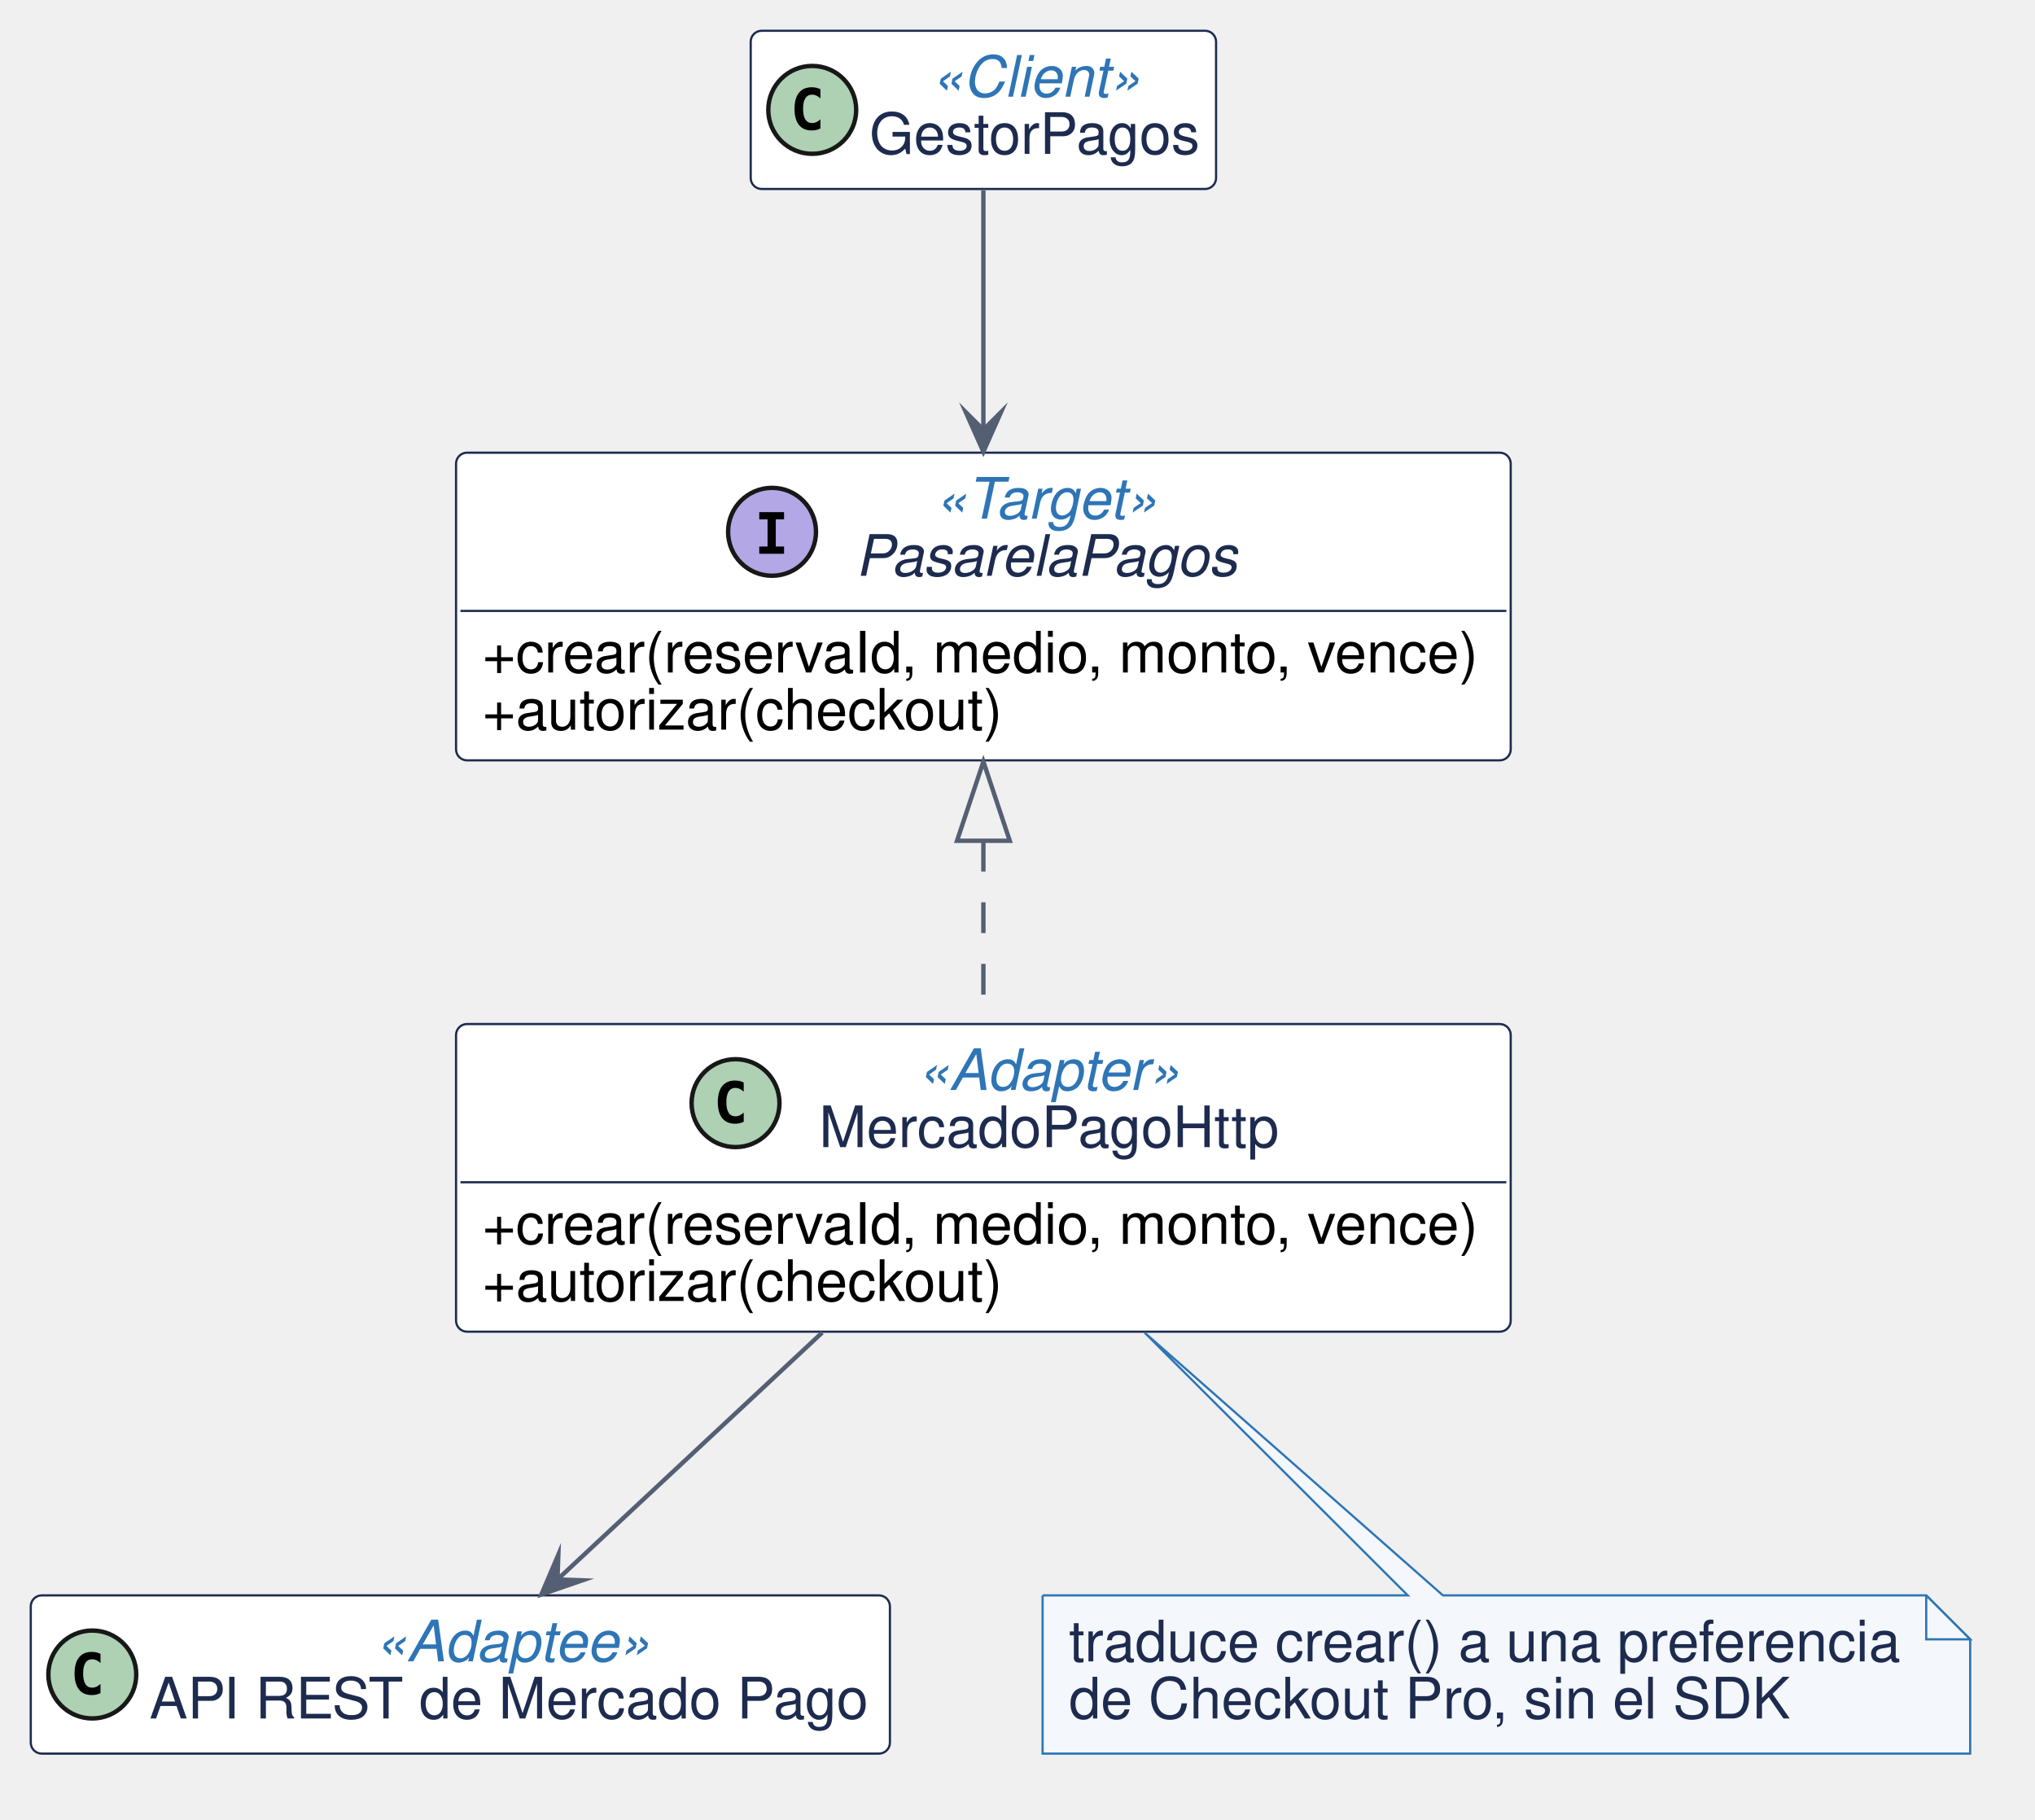
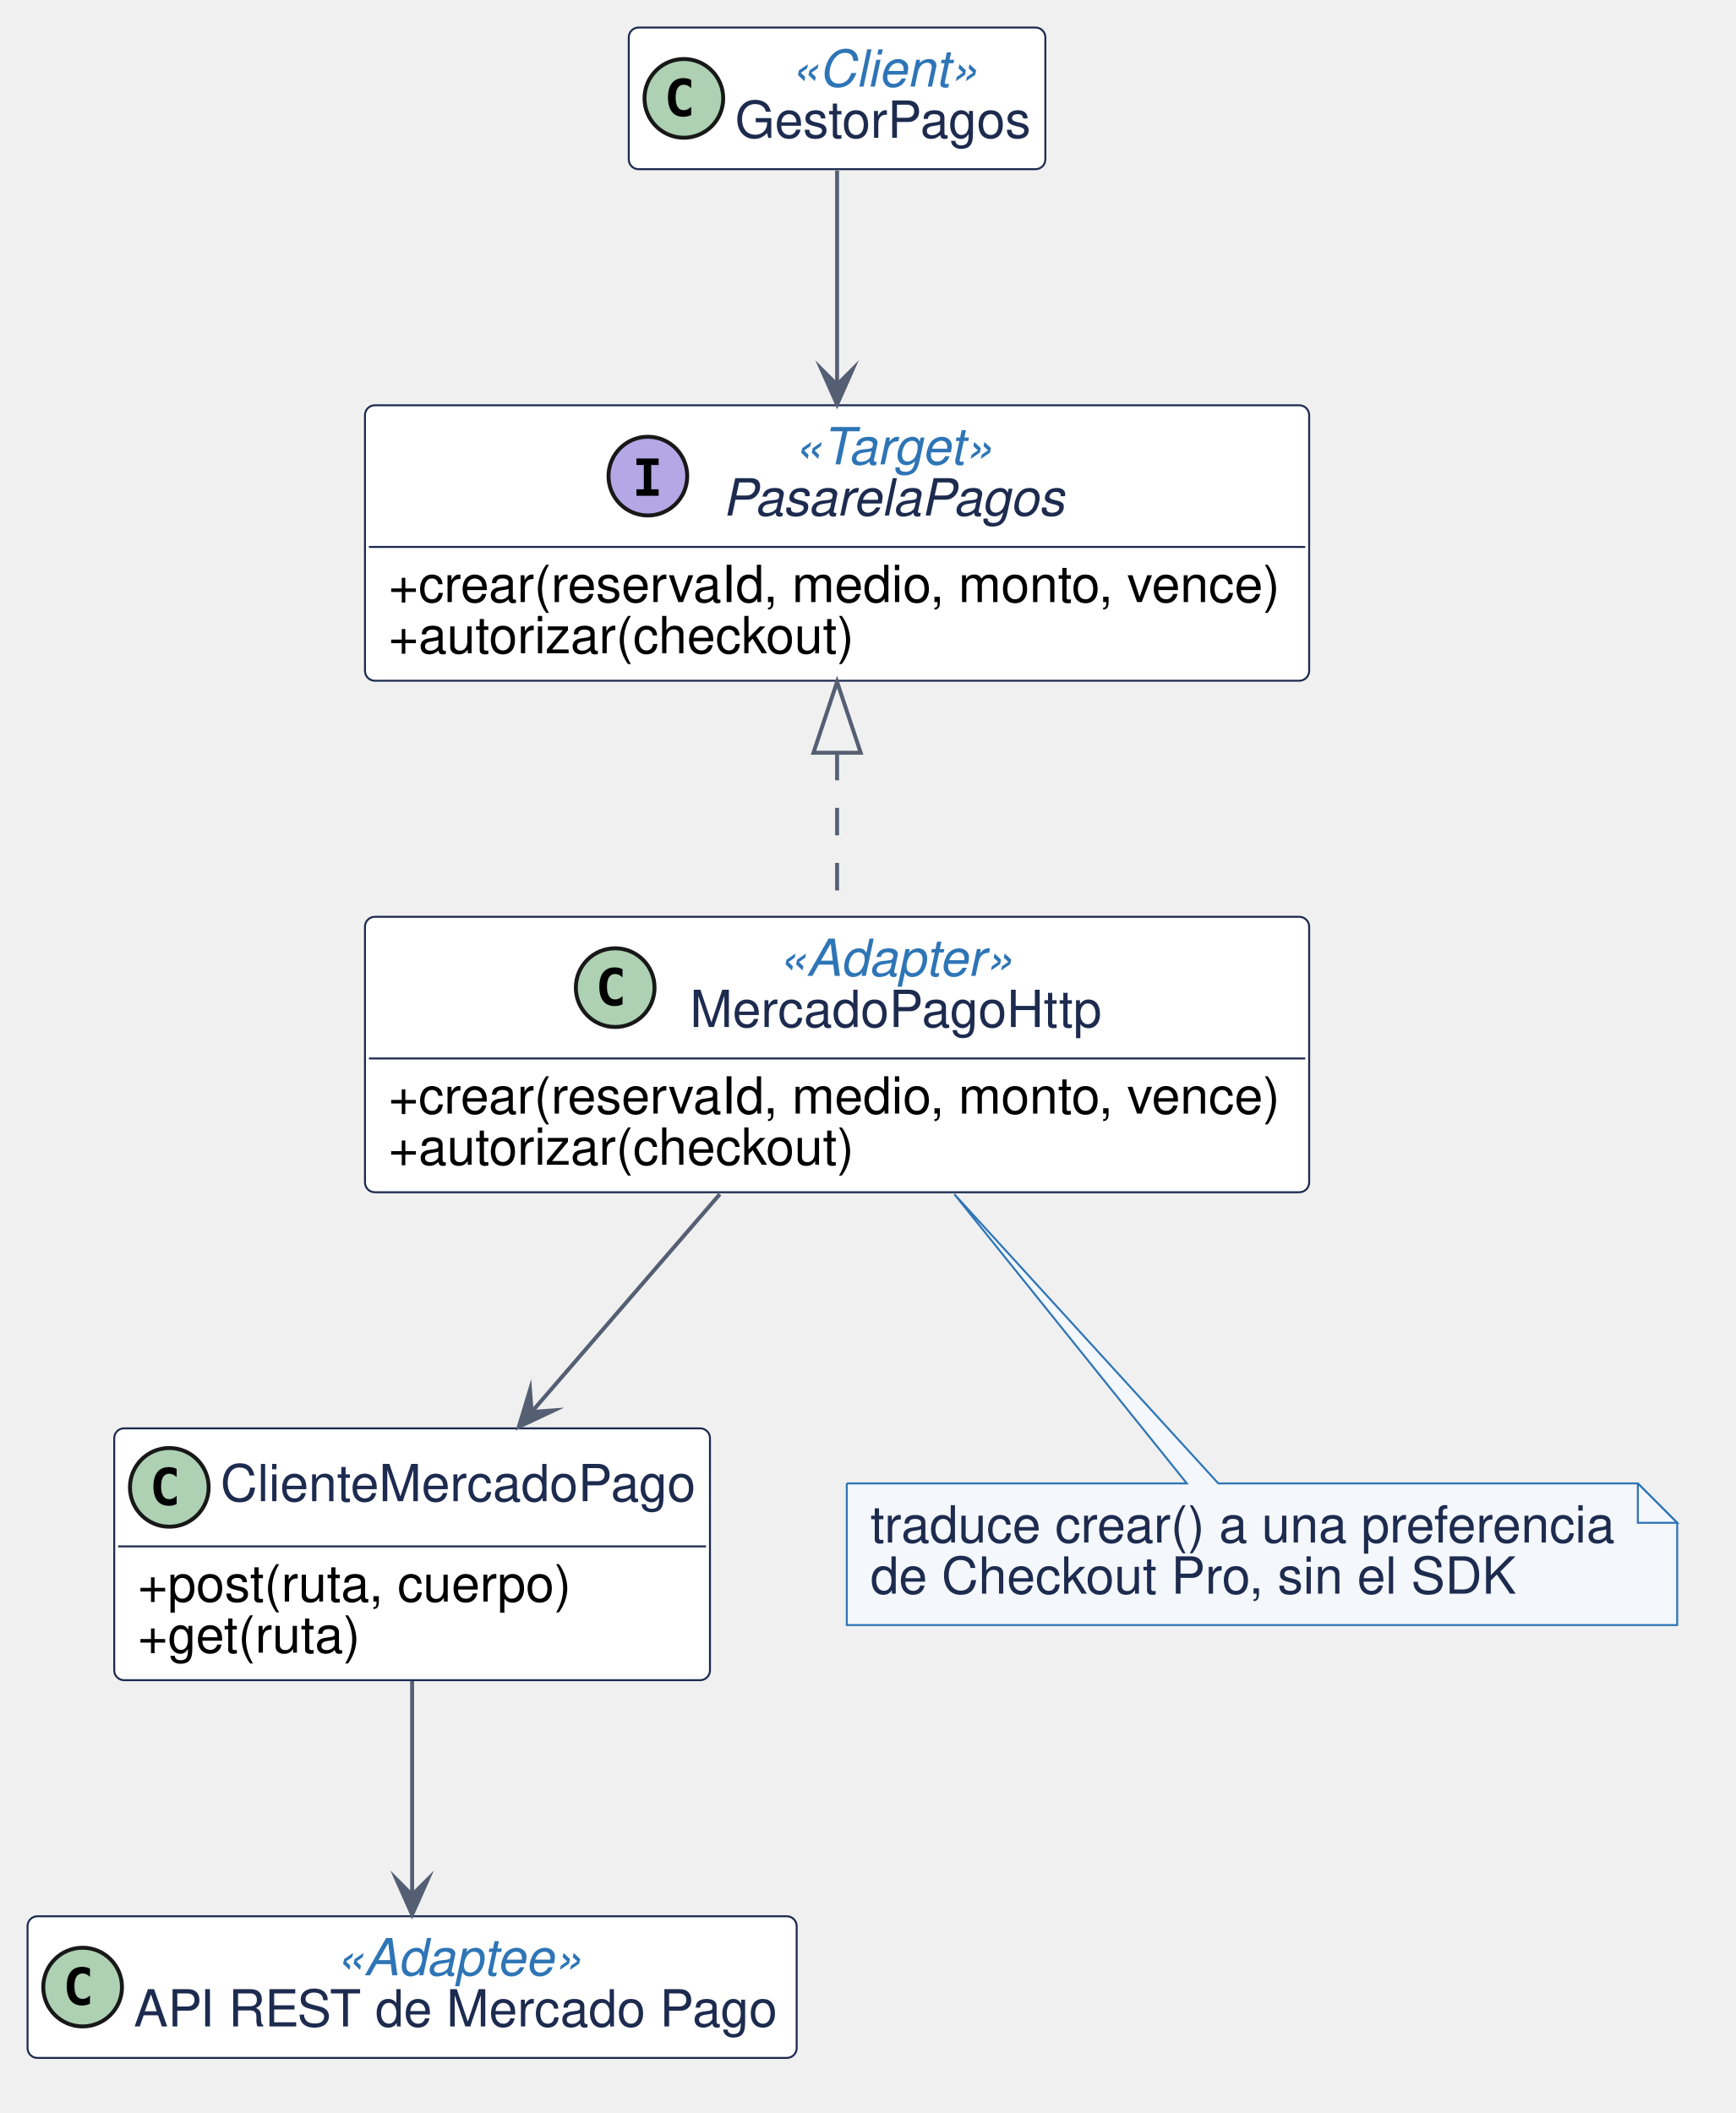
- <svg xmlns="http://www.w3.org/2000/svg" version="1.1" data-diagram-type="CLASS" style="width:463px;height:414px;" width="463px" height="414px" viewBox="0 0 463 414" zoomAndPan="magnify" preserveAspectRatio="none" contentStyleType="text/css">
+ <svg xmlns="http://www.w3.org/2000/svg" version="1.1" data-diagram-type="CLASS" style="width:441px;height:537px;" width="441px" height="537px" viewBox="0 0 441 537" zoomAndPan="magnify" preserveAspectRatio="none" contentStyleType="text/css">
  <defs />
  <g font-family="sans-serif" lengthAdjust="spacing">
    <g class="entity" data-qualified-name="GestorPagos" id="ent0001" data-source-line="2">
-       <rect x="170.8" y="7" width="105.874" height="36" fill="#FFF" style="stroke:#1D2B4F;stroke-width:0.5;" rx="2.5" ry="2.5" />
-       <ellipse cx="184.8" cy="25" rx="10" ry="10" fill="#ADD1B2" style="stroke:#181818;stroke-width:1;" />
-       <path d="M186.662,29.227 Q186.217,29.456 185.729,29.57 Q185.24,29.684 184.7,29.684 Q182.783,29.684 181.774,28.421 Q180.765,27.158 180.765,24.771 Q180.765,22.378 181.774,21.115 Q182.783,19.852 184.7,19.852 Q185.24,19.852 185.735,19.966 Q186.23,20.08 186.662,20.309 L186.662,22.391 Q186.179,21.946 185.726,21.74 Q185.272,21.534 184.789,21.534 Q183.761,21.534 183.237,22.349 Q182.714,23.165 182.714,24.771 Q182.714,26.371 183.237,27.186 Q183.761,28.002 184.789,28.002 Q185.272,28.002 185.726,27.796 Q186.179,27.589 186.662,27.145 Z " fill="#000" />
-       <text x="211.889" y="22.01" fill="#2E75B6" font-size="13" textLength="47.696" font-style="italic" font-family="Helvetica">«Client»</text>
-       <text x="197.8" y="35.01" fill="#1D2B4F" font-size="13" textLength="75.874" font-family="Helvetica">GestorPagos</text>
+       <rect x="159.8" y="7" width="105.874" height="36" fill="#FFF" style="stroke:#1D2B4F;stroke-width:0.5;" rx="2.5" ry="2.5" />
+       <ellipse cx="173.8" cy="25" rx="10" ry="10" fill="#ADD1B2" style="stroke:#181818;stroke-width:1;" />
+       <path d="M175.662,29.227 Q175.217,29.456 174.729,29.57 Q174.24,29.684 173.7,29.684 Q171.783,29.684 170.774,28.421 Q169.765,27.158 169.765,24.771 Q169.765,22.378 170.774,21.115 Q171.783,19.852 173.7,19.852 Q174.24,19.852 174.735,19.966 Q175.23,20.08 175.662,20.309 L175.662,22.391 Q175.179,21.946 174.726,21.74 Q174.272,21.534 173.789,21.534 Q172.761,21.534 172.237,22.349 Q171.714,23.165 171.714,24.771 Q171.714,26.371 172.237,27.186 Q172.761,28.002 173.789,28.002 Q174.272,28.002 174.726,27.796 Q175.179,27.589 175.662,27.145 Z " fill="#000" />
+       <text x="200.889" y="22.01" fill="#2E75B6" font-size="13" textLength="47.696" font-style="italic" font-family="Helvetica">«Client»</text>
+       <text x="186.8" y="35.01" fill="#1D2B4F" font-size="13" textLength="75.874" font-family="Helvetica">GestorPagos</text>
    </g>
    <g class="entity" data-qualified-name="PasarelaPagos" id="ent0002" data-source-line="3">
-       <rect x="103.76" y="103" width="239.957" height="70" fill="#FFF" style="stroke:#1D2B4F;stroke-width:0.5;" rx="2.5" ry="2.5" />
-       <ellipse cx="175.654" cy="121" rx="10" ry="10" fill="#B4A7E5" style="stroke:#181818;stroke-width:1;" />
-       <path d="M172.746,118.173 L172.746,116.523 L178.389,116.523 L178.389,118.173 L176.504,118.173 L176.504,124.35 L178.389,124.35 L178.389,126 L172.746,126 L172.746,124.35 L174.631,124.35 L174.631,118.173 Z " fill="#000" />
-       <text x="212.723" y="118.01" fill="#2E75B6" font-size="13" textLength="52.032" font-style="italic" font-family="Helvetica">«Target»</text>
-       <text x="194.654" y="131.01" fill="#1D2B4F" font-size="13" textLength="88.169" font-style="italic" font-family="Helvetica">PasarelaPagos</text>
-       <line x1="104.76" y1="139" x2="342.717" y2="139" style="stroke:#1D2B4F;stroke-width:0.5;" />
-       <text x="109.76" y="153.01" fill="#000" font-size="13" textLength="227.957" font-family="Helvetica">+crear(reservaId, medio, monto, vence)</text>
-       <text x="109.76" y="166.01" fill="#000" font-size="13" textLength="118.86" font-family="Helvetica">+autorizar(checkout)</text>
+       <rect x="92.76" y="103" width="239.957" height="70" fill="#FFF" style="stroke:#1D2B4F;stroke-width:0.5;" rx="2.5" ry="2.5" />
+       <ellipse cx="164.654" cy="121" rx="10" ry="10" fill="#B4A7E5" style="stroke:#181818;stroke-width:1;" />
+       <path d="M161.746,118.173 L161.746,116.523 L167.389,116.523 L167.389,118.173 L165.504,118.173 L165.504,124.35 L167.389,124.35 L167.389,126 L161.746,126 L161.746,124.35 L163.631,124.35 L163.631,118.173 Z " fill="#000" />
+       <text x="201.723" y="118.01" fill="#2E75B6" font-size="13" textLength="52.032" font-style="italic" font-family="Helvetica">«Target»</text>
+       <text x="183.654" y="131.01" fill="#1D2B4F" font-size="13" textLength="88.169" font-style="italic" font-family="Helvetica">PasarelaPagos</text>
+       <line x1="93.76" y1="139" x2="331.717" y2="139" style="stroke:#1D2B4F;stroke-width:0.5;" />
+       <text x="98.76" y="153.01" fill="#000" font-size="13" textLength="227.957" font-family="Helvetica">+crear(reservaId, medio, monto, vence)</text>
+       <text x="98.76" y="166.01" fill="#000" font-size="13" textLength="118.86" font-family="Helvetica">+autorizar(checkout)</text>
    </g>
    <g class="entity" data-qualified-name="MercadoPagoHttp" id="ent0003" data-source-line="7">
-       <rect x="103.76" y="233" width="239.957" height="70" fill="#FFF" style="stroke:#1D2B4F;stroke-width:0.5;" rx="2.5" ry="2.5" />
-       <ellipse cx="167.348" cy="251" rx="10" ry="10" fill="#ADD1B2" style="stroke:#181818;stroke-width:1;" />
-       <path d="M169.21,255.227 Q168.766,255.456 168.277,255.57 Q167.788,255.684 167.249,255.684 Q165.332,255.684 164.322,254.421 Q163.313,253.158 163.313,250.771 Q163.313,248.378 164.322,247.115 Q165.332,245.852 167.249,245.852 Q167.788,245.852 168.283,245.966 Q168.778,246.08 169.21,246.309 L169.21,248.391 Q168.728,247.946 168.274,247.74 Q167.82,247.534 167.337,247.534 Q166.309,247.534 165.785,248.349 Q165.262,249.165 165.262,250.771 Q165.262,252.371 165.785,253.186 Q166.309,254.002 167.337,254.002 Q167.82,254.002 168.274,253.796 Q168.728,253.589 169.21,253.145 Z " fill="#000" />
-       <text x="208.743" y="248.01" fill="#2E75B6" font-size="13" textLength="59.992" font-style="italic" font-family="Helvetica">«Adapter»</text>
-       <text x="186.348" y="261.01" fill="#1D2B4F" font-size="13" textLength="104.781" font-family="Helvetica">MercadoPagoHttp</text>
-       <line x1="104.76" y1="269" x2="342.717" y2="269" style="stroke:#1D2B4F;stroke-width:0.5;" />
-       <text x="109.76" y="283.01" fill="#000" font-size="13" textLength="227.957" font-family="Helvetica">+crear(reservaId, medio, monto, vence)</text>
-       <text x="109.76" y="296.01" fill="#000" font-size="13" textLength="118.86" font-family="Helvetica">+autorizar(checkout)</text>
+       <rect x="92.76" y="233" width="239.957" height="70" fill="#FFF" style="stroke:#1D2B4F;stroke-width:0.5;" rx="2.5" ry="2.5" />
+       <ellipse cx="156.348" cy="251" rx="10" ry="10" fill="#ADD1B2" style="stroke:#181818;stroke-width:1;" />
+       <path d="M158.21,255.227 Q157.766,255.456 157.277,255.57 Q156.788,255.684 156.249,255.684 Q154.332,255.684 153.322,254.421 Q152.313,253.158 152.313,250.771 Q152.313,248.378 153.322,247.115 Q154.332,245.852 156.249,245.852 Q156.788,245.852 157.283,245.966 Q157.778,246.08 158.21,246.309 L158.21,248.391 Q157.728,247.946 157.274,247.74 Q156.82,247.534 156.337,247.534 Q155.309,247.534 154.785,248.349 Q154.262,249.165 154.262,250.771 Q154.262,252.371 154.785,253.186 Q155.309,254.002 156.337,254.002 Q156.82,254.002 157.274,253.796 Q157.728,253.589 158.21,253.145 Z " fill="#000" />
+       <text x="197.743" y="248.01" fill="#2E75B6" font-size="13" textLength="59.992" font-style="italic" font-family="Helvetica">«Adapter»</text>
+       <text x="175.348" y="261.01" fill="#1D2B4F" font-size="13" textLength="104.781" font-family="Helvetica">MercadoPagoHttp</text>
+       <line x1="93.76" y1="269" x2="331.717" y2="269" style="stroke:#1D2B4F;stroke-width:0.5;" />
+       <text x="98.76" y="283.01" fill="#000" font-size="13" textLength="227.957" font-family="Helvetica">+crear(reservaId, medio, monto, vence)</text>
+       <text x="98.76" y="296.01" fill="#000" font-size="13" textLength="118.86" font-family="Helvetica">+autorizar(checkout)</text>
    </g>
-     <g class="entity" data-qualified-name="Mp" id="ent0004" data-source-line="11">
-       <rect x="7" y="363" width="195.471" height="36" fill="#FFF" style="stroke:#1D2B4F;stroke-width:0.5;" rx="2.5" ry="2.5" />
-       <ellipse cx="21" cy="381" rx="10" ry="10" fill="#ADD1B2" style="stroke:#181818;stroke-width:1;" />
-       <path d="M22.862,385.227 Q22.417,385.456 21.929,385.57 Q21.44,385.684 20.9,385.684 Q18.983,385.684 17.974,384.421 Q16.965,383.158 16.965,380.771 Q16.965,378.378 17.974,377.115 Q18.983,375.852 20.9,375.852 Q21.44,375.852 21.935,375.966 Q22.43,376.08 22.862,376.309 L22.862,378.391 Q22.379,377.946 21.926,377.74 Q21.472,377.534 20.989,377.534 Q19.961,377.534 19.437,378.349 Q18.914,379.165 18.914,380.771 Q18.914,382.371 19.437,383.186 Q19.961,384.002 20.989,384.002 Q21.472,384.002 21.926,383.796 Q22.379,383.589 22.862,383.145 Z " fill="#000" />
-       <text x="85.289" y="378.01" fill="#2E75B6" font-size="13" textLength="62.893" font-style="italic" font-family="Helvetica">«Adaptee»</text>
-       <text x="34" y="391.01" fill="#1D2B4F" font-size="13" textLength="165.471" font-family="Helvetica">API REST de Mercado Pago</text>
+     <g class="entity" data-qualified-name="ClienteMercadoPago" id="ent0004" data-source-line="11">
+       <rect x="29.03" y="363" width="151.405" height="64" fill="#FFF" style="stroke:#1D2B4F;stroke-width:0.5;" rx="2.5" ry="2.5" />
+       <ellipse cx="43.03" cy="378" rx="10" ry="10" fill="#ADD1B2" style="stroke:#181818;stroke-width:1;" />
+       <path d="M44.892,382.227 Q44.447,382.456 43.959,382.57 Q43.47,382.684 42.93,382.684 Q41.013,382.684 40.004,381.421 Q38.995,380.158 38.995,377.771 Q38.995,375.378 40.004,374.115 Q41.013,372.852 42.93,372.852 Q43.47,372.852 43.965,372.966 Q44.46,373.08 44.892,373.309 L44.892,375.391 Q44.409,374.946 43.956,374.74 Q43.502,374.534 43.019,374.534 Q41.991,374.534 41.467,375.349 Q40.944,376.165 40.944,377.771 Q40.944,379.371 41.467,380.186 Q41.991,381.002 43.019,381.002 Q43.502,381.002 43.956,380.796 Q44.409,380.589 44.892,380.145 Z " fill="#000" />
+       <text x="56.03" y="381.51" fill="#1D2B4F" font-size="13" textLength="121.405" font-family="Helvetica">ClienteMercadoPago</text>
+       <line x1="30.03" y1="393" x2="179.435" y2="393" style="stroke:#1D2B4F;stroke-width:0.5;" />
+       <text x="35.03" y="407.01" fill="#000" font-size="13" textLength="110.195" font-family="Helvetica">+post(ruta, cuerpo)</text>
+       <text x="35.03" y="420.01" fill="#000" font-size="13" textLength="56.723" font-family="Helvetica">+get(ruta)</text>
    </g>
-     <g class="entity" data-qualified-name="GMN8" id="ent0009" data-source-line="15">
-       <path d="M237.21,363 L237.21,399 A0,0 0 0 0 237.21,399 L448.252,399 A0,0 0 0 0 448.252,399 L448.252,373 L438.252,363 L328.29,363 L260.41,303.21 L320.29,363 L237.21,363 A0,0 0 0 0 237.21,363" style="stroke:#2E75B6;stroke-width:0.5;" fill="#F4F7FB" />
-       <path d="M438.252,363 L438.252,373 L448.252,373 L438.252,363" style="stroke:#2E75B6;stroke-width:0.5;" fill="#F4F7FB" />
-       <text x="243.21" y="378.01" fill="#1D2B4F" font-size="13" textLength="190.042" font-family="Helvetica">traduce crear() a una preferencia</text>
-       <text x="243.21" y="391.01" fill="#1D2B4F" font-size="13" textLength="164.747" font-family="Helvetica">de Checkout Pro, sin el SDK</text>
+     <g class="entity" data-qualified-name="Mp" id="ent0005" data-source-line="15">
+       <rect x="7" y="487" width="195.471" height="36" fill="#FFF" style="stroke:#1D2B4F;stroke-width:0.5;" rx="2.5" ry="2.5" />
+       <ellipse cx="21" cy="505" rx="10" ry="10" fill="#ADD1B2" style="stroke:#181818;stroke-width:1;" />
+       <path d="M22.862,509.227 Q22.417,509.456 21.929,509.57 Q21.44,509.684 20.9,509.684 Q18.983,509.684 17.974,508.421 Q16.965,507.158 16.965,504.771 Q16.965,502.378 17.974,501.115 Q18.983,499.852 20.9,499.852 Q21.44,499.852 21.935,499.966 Q22.43,500.08 22.862,500.309 L22.862,502.391 Q22.379,501.946 21.926,501.74 Q21.472,501.534 20.989,501.534 Q19.961,501.534 19.437,502.349 Q18.914,503.165 18.914,504.771 Q18.914,506.371 19.437,507.186 Q19.961,508.002 20.989,508.002 Q21.472,508.002 21.926,507.796 Q22.379,507.589 22.862,507.145 Z " fill="#000" />
+       <text x="85.289" y="502.01" fill="#2E75B6" font-size="13" textLength="62.893" font-style="italic" font-family="Helvetica">«Adaptee»</text>
+       <text x="34" y="515.01" fill="#1D2B4F" font-size="13" textLength="165.471" font-family="Helvetica">API REST de Mercado Pago</text>
    </g>
-     <g class="link" data-entity-1="ent0001" data-entity-2="ent0002" id="lnk5" data-source-line="12" data-link-type="dependency">
-       <path d="M223.74,43.34 C223.74,59.2 223.74,78.1 223.74,97.79" style="stroke:#555F73;stroke-width:1;" fill="none" id="GestorPagos-to-PasarelaPagos" codeLine="12" />
-       <polygon points="223.74,102.79,227.74,93.79,223.74,97.79,219.74,93.79,223.74,102.79" fill="#555F73" style="stroke:#555F73;stroke-width:1;stroke-linejoin:miter;stroke-miterlimit:10;" />
+     <g class="entity" data-qualified-name="GMN10" id="ent0011" data-source-line="20">
+       <path d="M215.21,377 L215.21,413 A0,0 0 0 0 215.21,413 L426.252,413 A0,0 0 0 0 426.252,413 L426.252,387 L416.252,377 L309.63,377 L242.53,303.49 L301.63,377 L215.21,377 A0,0 0 0 0 215.21,377" style="stroke:#2E75B6;stroke-width:0.5;" fill="#F4F7FB" />
+       <path d="M416.252,377 L416.252,387 L426.252,387 L416.252,377" style="stroke:#2E75B6;stroke-width:0.5;" fill="#F4F7FB" />
+       <text x="221.21" y="392.01" fill="#1D2B4F" font-size="13" textLength="190.042" font-family="Helvetica">traduce crear() a una preferencia</text>
+       <text x="221.21" y="405.01" fill="#1D2B4F" font-size="13" textLength="164.747" font-family="Helvetica">de Checkout Pro, sin el SDK</text>
    </g>
-     <g class="link" data-entity-1="ent0002" data-entity-2="ent0003" id="lnk6" data-source-line="13" data-link-type="extension">
-       <path d="M223.74,191.3 C223.74,209.67 223.74,214.22 223.74,232.6" style="stroke:#555F73;stroke-width:1;stroke-dasharray:7,7;" fill="none" id="PasarelaPagos-backto-MercadoPagoHttp" codeLine="13" />
-       <polygon points="223.74,173.3,217.74,191.3,229.74,191.3,223.74,173.3" fill="none" style="stroke:#555F73;stroke-width:1;stroke-linejoin:miter;stroke-miterlimit:10;" />
+     <g class="link" data-entity-1="ent0001" data-entity-2="ent0002" id="lnk6" data-source-line="16" data-link-type="dependency">
+       <path d="M212.74,43.34 C212.74,59.2 212.74,78.1 212.74,97.79" style="stroke:#555F73;stroke-width:1;" fill="none" id="GestorPagos-to-PasarelaPagos" codeLine="16" />
+       <polygon points="212.74,102.79,216.74,93.79,212.74,97.79,208.74,93.79,212.74,102.79" fill="#555F73" style="stroke:#555F73;stroke-width:1;stroke-linejoin:miter;stroke-miterlimit:10;" />
    </g>
-     <g class="link" data-entity-1="ent0003" data-entity-2="ent0004" id="lnk7" data-source-line="14" data-link-type="dependency">
-       <path d="M187.06,303.21 C165.89,322.96 143.837,343.53 126.837,359.38" style="stroke:#555F73;stroke-width:1;" fill="none" id="MercadoPagoHttp-to-Mp" codeLine="14" />
-       <polygon points="123.18,362.79,132.49,359.578,126.837,359.38,127.035,353.727,123.18,362.79" fill="#555F73" style="stroke:#555F73;stroke-width:1;stroke-linejoin:miter;stroke-miterlimit:10;" />
+     <g class="link" data-entity-1="ent0002" data-entity-2="ent0003" id="lnk7" data-source-line="17" data-link-type="extension">
+       <path d="M212.74,191.3 C212.74,209.67 212.74,214.22 212.74,232.6" style="stroke:#555F73;stroke-width:1;stroke-dasharray:7,7;" fill="none" id="PasarelaPagos-backto-MercadoPagoHttp" codeLine="17" />
+       <polygon points="212.74,173.3,206.74,191.3,218.74,191.3,212.74,173.3" fill="none" style="stroke:#555F73;stroke-width:1;stroke-linejoin:miter;stroke-miterlimit:10;" />
+     </g>
+     <g class="link" data-entity-1="ent0003" data-entity-2="ent0004" id="lnk8" data-source-line="18" data-link-type="dependency">
+       <path d="M182.94,303.49 C166.95,321.99 150.669,340.836 135.119,358.836" style="stroke:#555F73;stroke-width:1;" fill="none" id="MercadoPagoHttp-to-ClienteMercadoPago" codeLine="18" />
+       <polygon points="131.85,362.62,140.76,358.424,135.119,358.836,134.707,353.195,131.85,362.62" fill="#555F73" style="stroke:#555F73;stroke-width:1;stroke-linejoin:miter;stroke-miterlimit:10;" />
+     </g>
+     <g class="link" data-entity-1="ent0004" data-entity-2="ent0005" id="lnk9" data-source-line="19" data-link-type="dependency">
+       <path d="M104.74,427.24 C104.74,446.55 104.74,465.62 104.74,481.6" style="stroke:#555F73;stroke-width:1;" fill="none" id="ClienteMercadoPago-to-Mp" codeLine="19" />
+       <polygon points="104.74,486.6,108.74,477.6,104.74,481.6,100.74,477.6,104.74,486.6" fill="#555F73" style="stroke:#555F73;stroke-width:1;stroke-linejoin:miter;stroke-miterlimit:10;" />
    </g>
  </g>
</svg>
